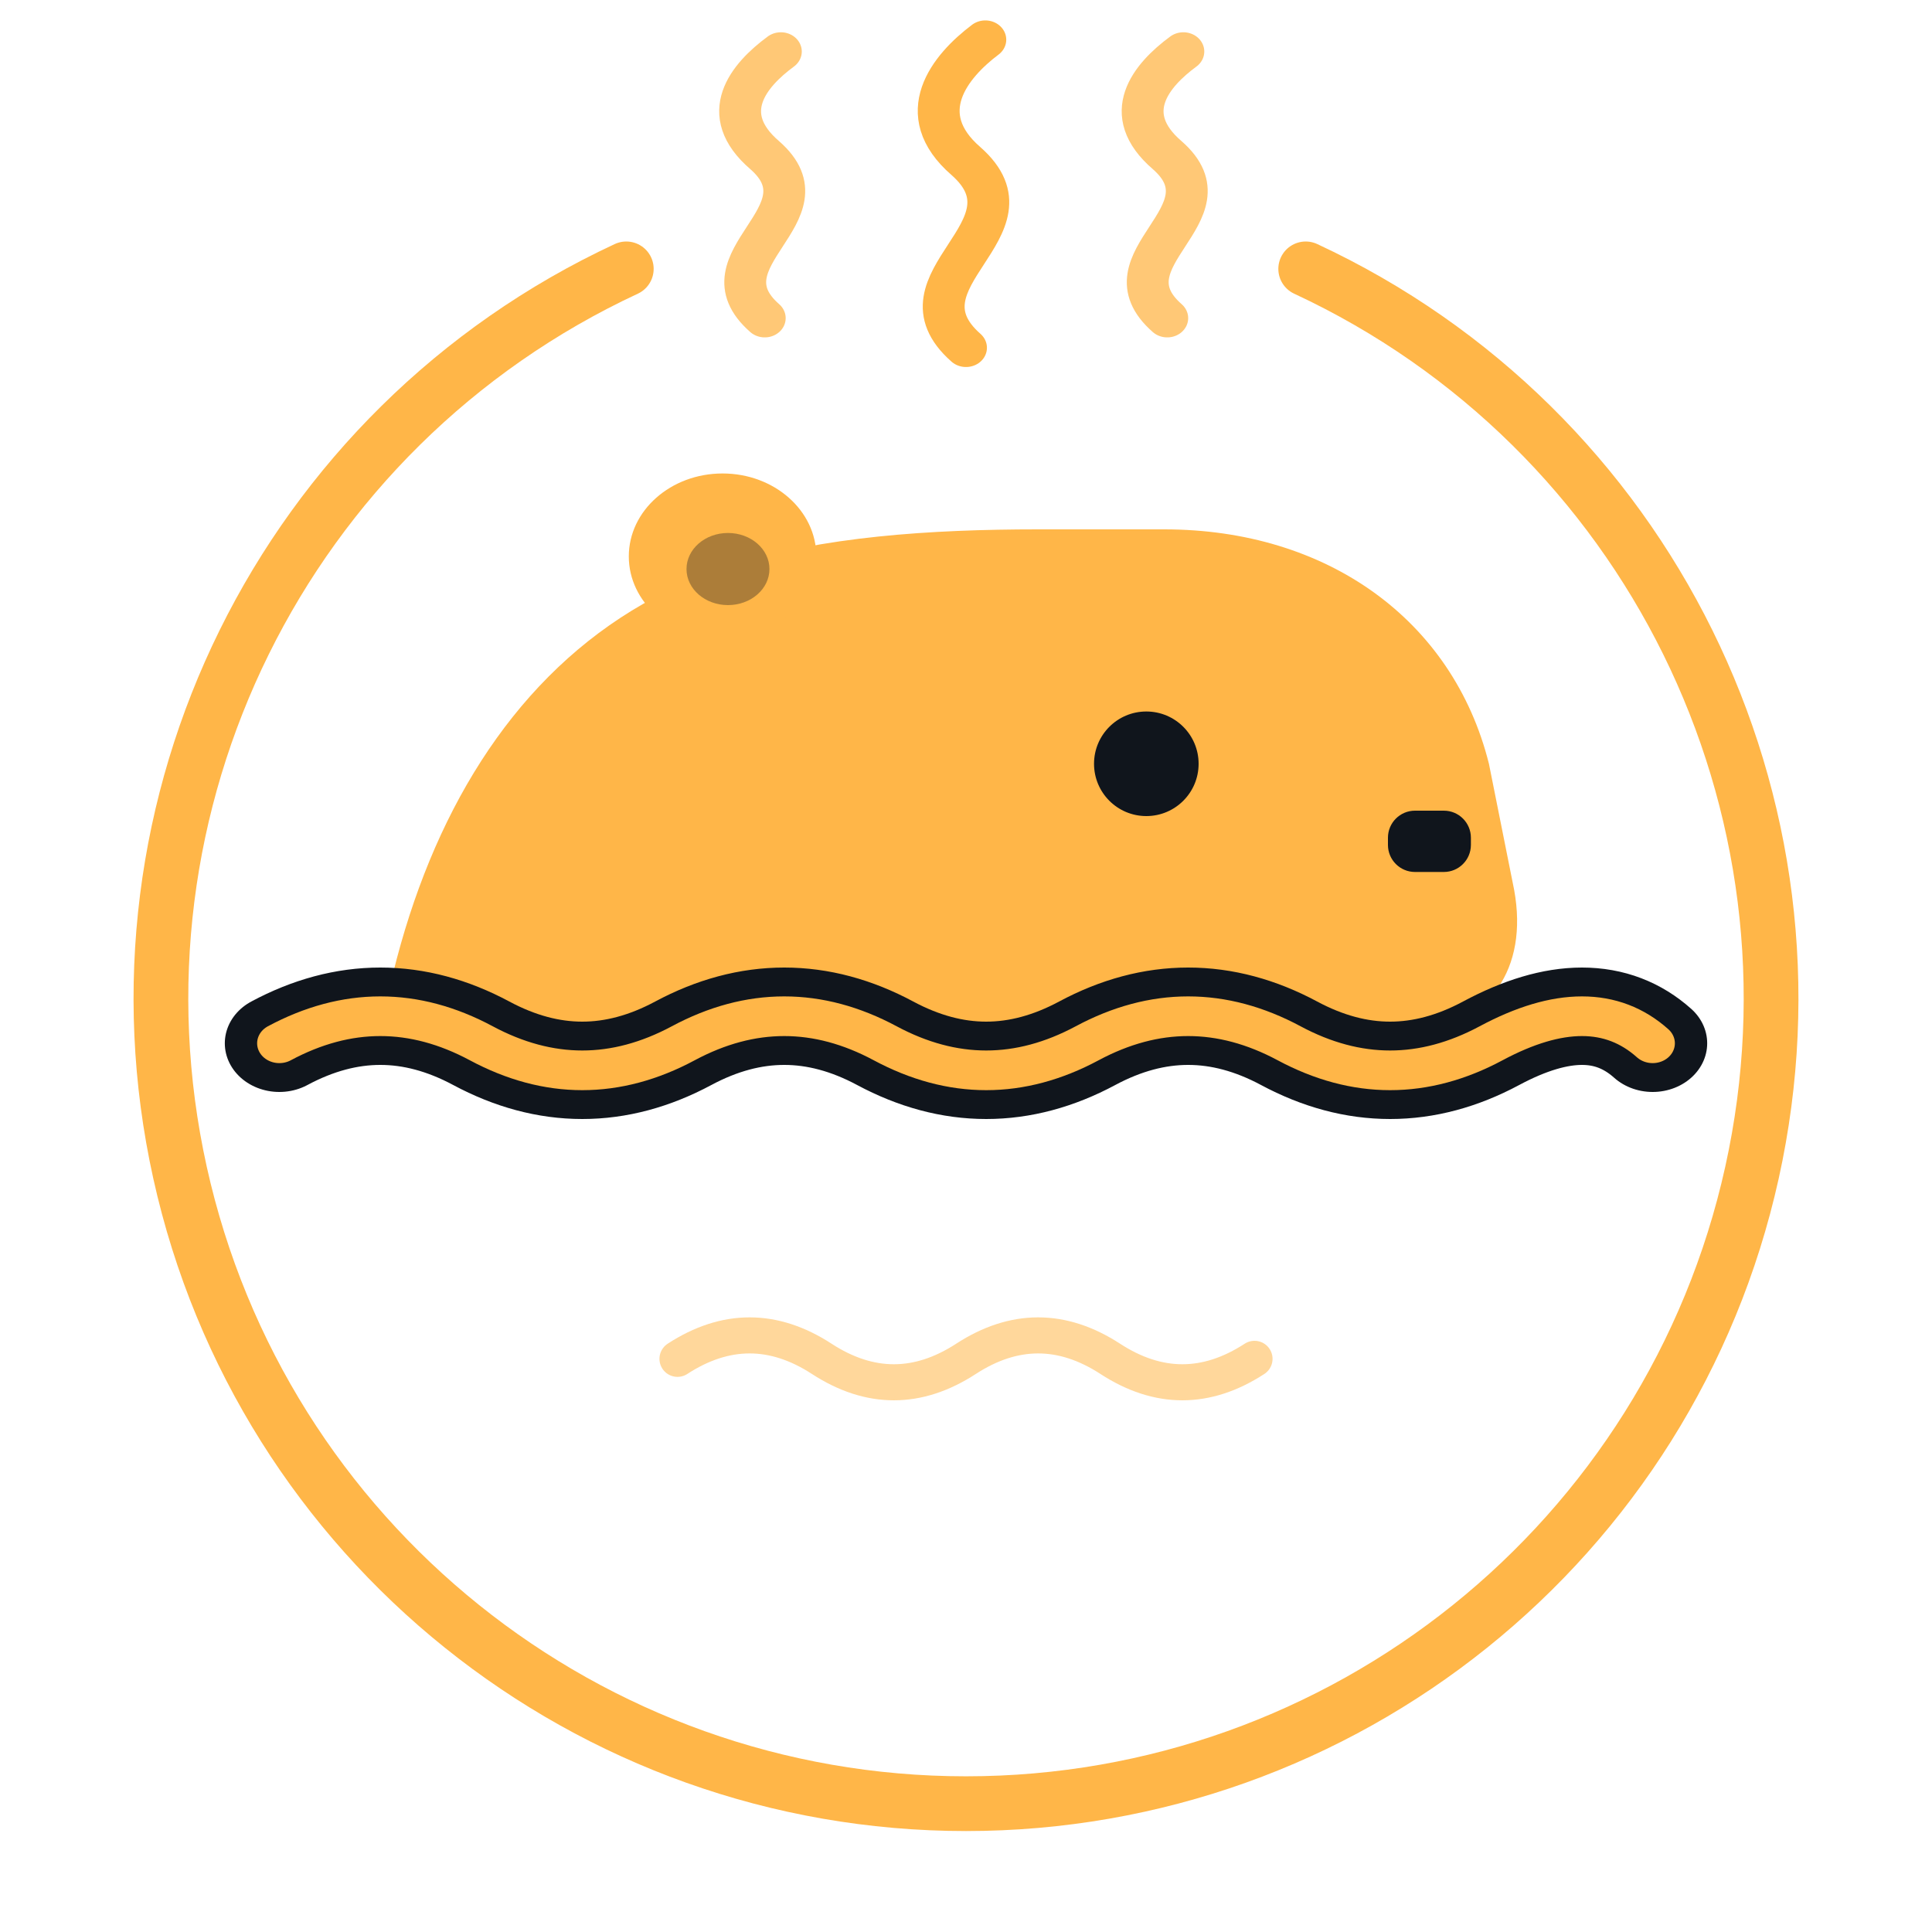
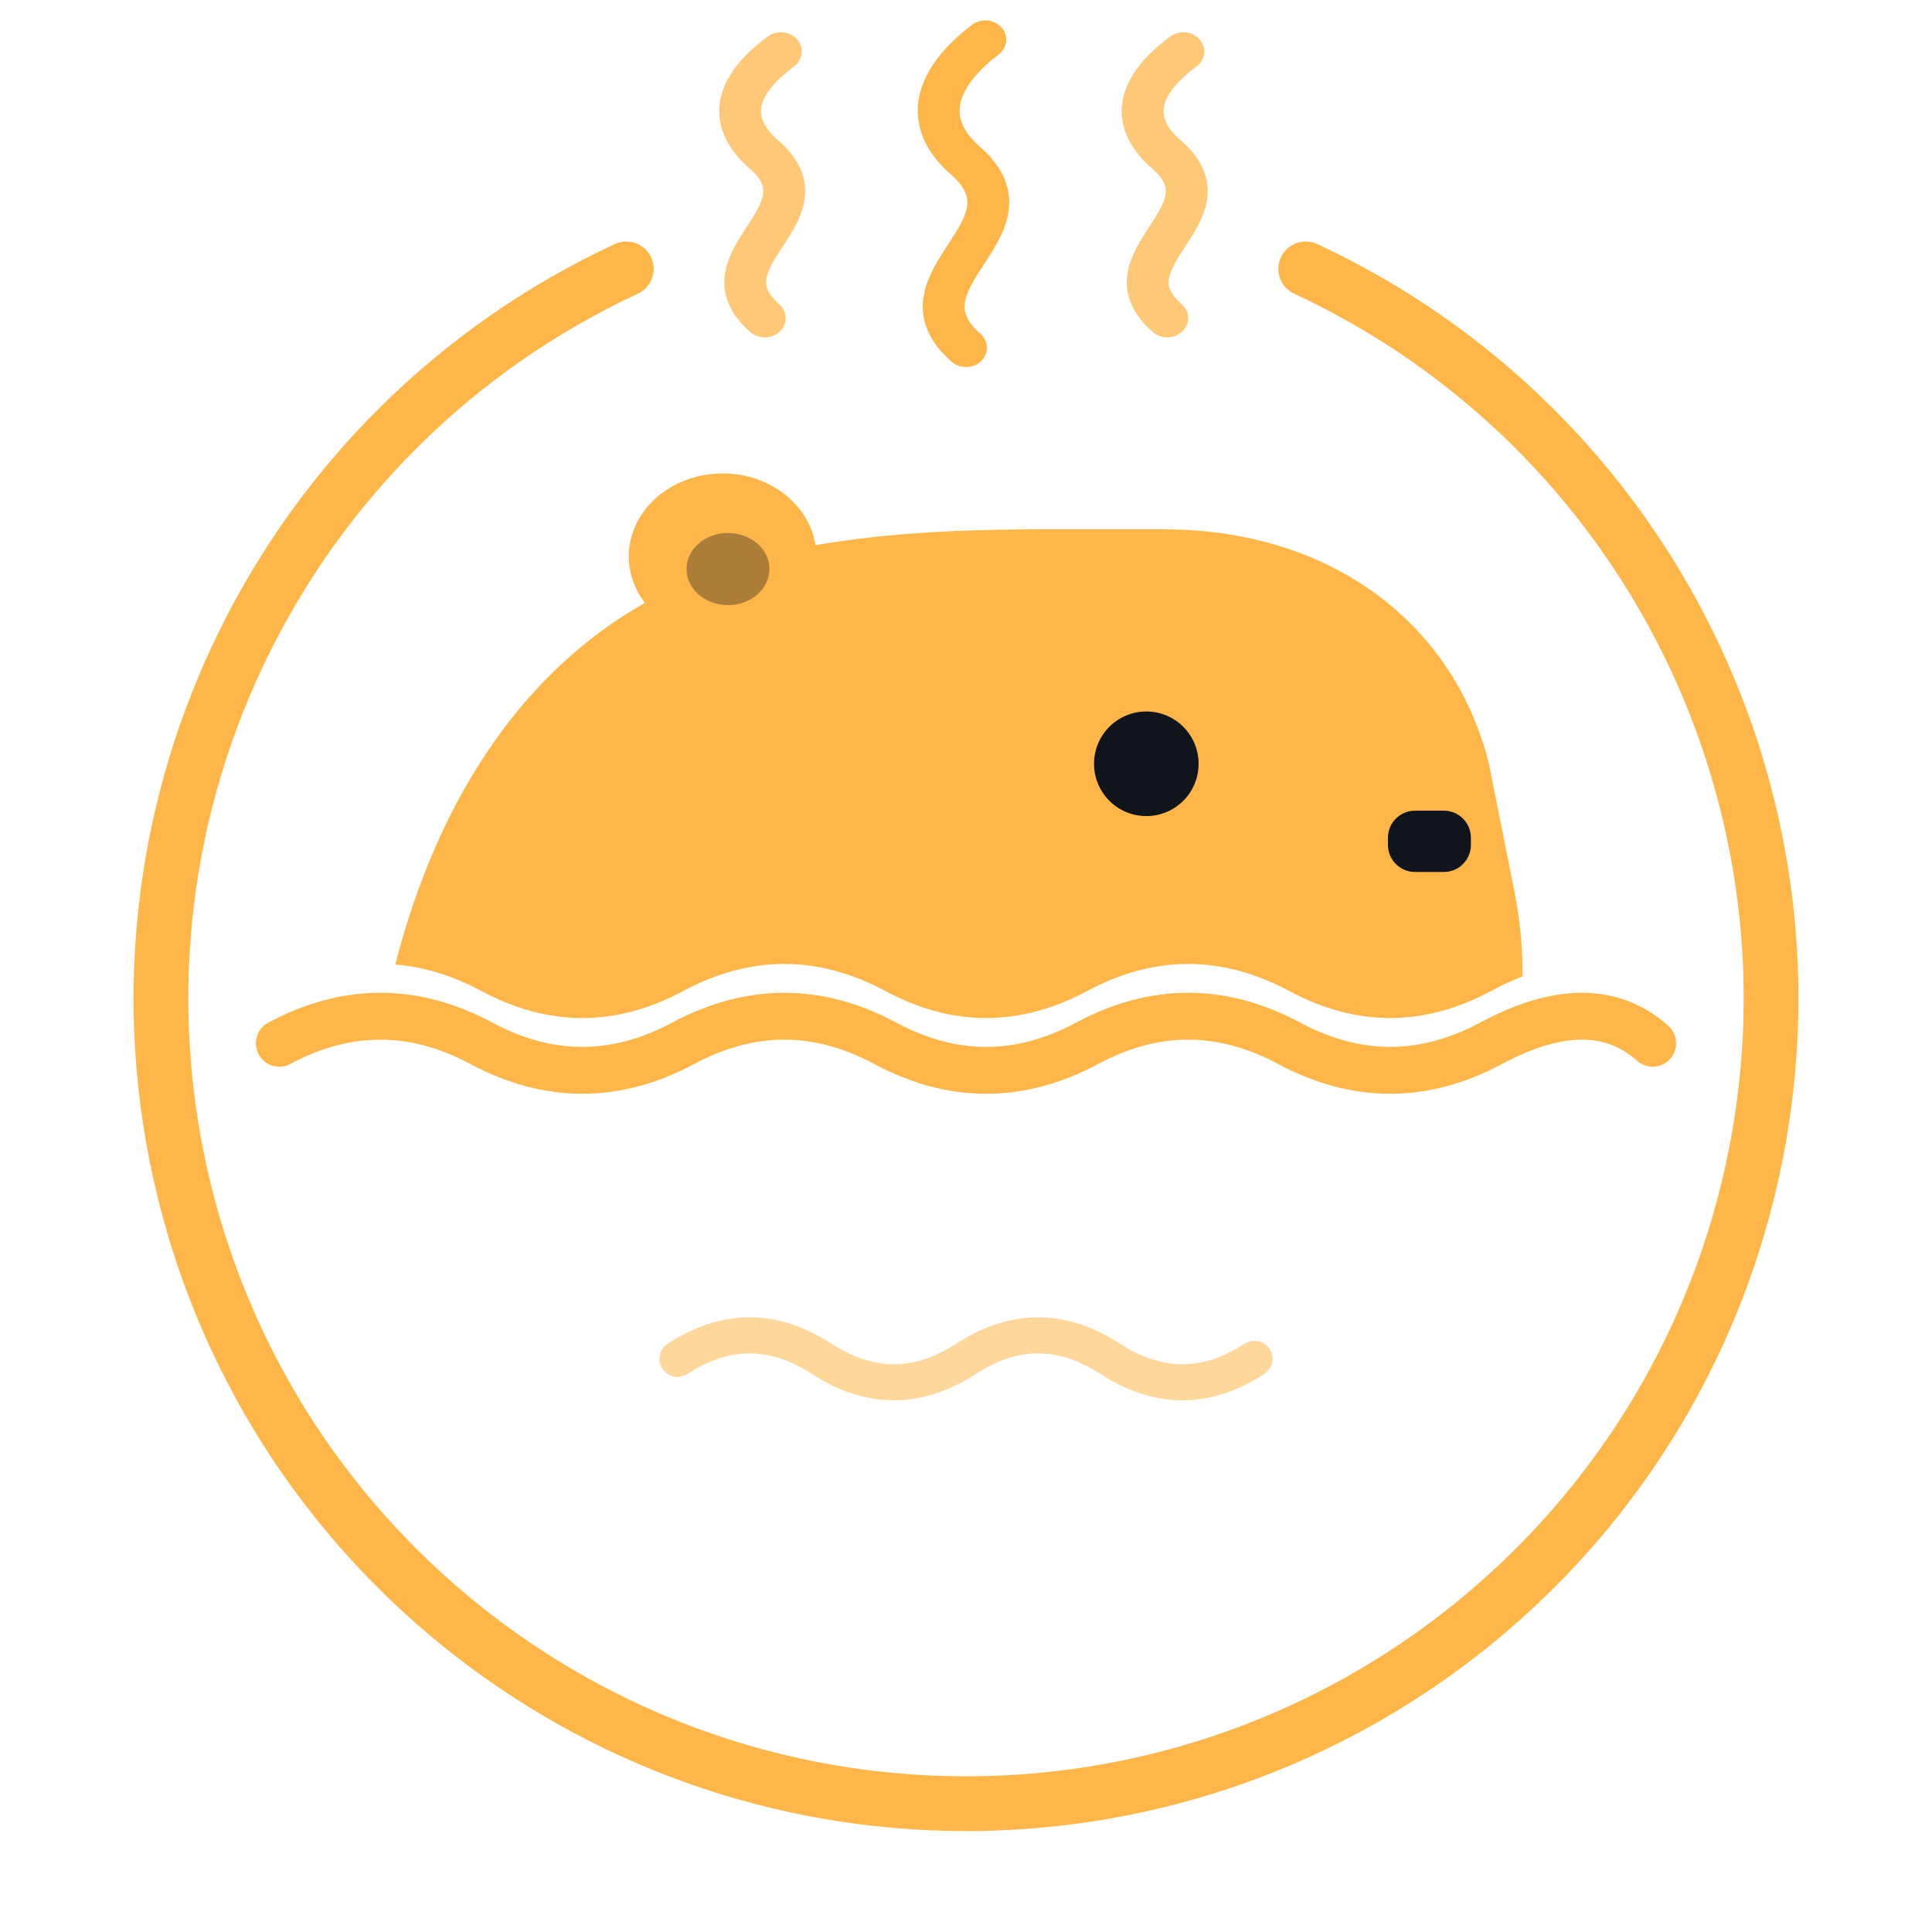
<svg xmlns="http://www.w3.org/2000/svg" viewBox="0 0 120 120" aria-label="かぴばらの湯">
  <defs>
    <clipPath id="yuAbove">
-       <path d="M0 0H120V66.5 q-5 -3 -10 0 t-10 0 t-10 0 t-10 0 t-10 0 t-10 0 t-10 0 t-10 0 t-10 0 t-10 0 t-10 0 t-10 0 Z" />
+       <path d="M21.92 63.6 q5.6 -3 11.2 0 t11.2 0 t11.2 0 t11.2 0 t11.2 0 t11.2 0 t8.96 0 V0 H21.92 Z" />
    </clipPath>
  </defs>
  <g transform="translate(60 62) scale(1.12) translate(-60 -64)">
    <g clip-path="url(#yuAbove)">
-       <path d="M27 84 C25 64 31 45 47 40 C52 38.4 58 38 64 38 L71 38 C80 38 87 43 89 51 L90.4 58 C91.2 62.4 89 65.4 85 66 L81.6 66.4 C80 70 80.6 76 82 84 Z" fill="#ffb648" />
+       <path d="M27 84 C25 64 31 45 47 40 C52 38.4 58 38 64 38 L71 38 C80 38 87 43 89 51 L90.4 58 C91.2 62 91 66 89.6 72 L82 84 Z" fill="#ffb648" />
      <ellipse cx="46.5" cy="39.5" rx="5.2" ry="4.6" fill="#ffb648" />
      <ellipse cx="46.8" cy="40.2" rx="2.3" ry="2" fill="#10151c" opacity=".35" />
      <circle cx="70" cy="51" r="2.9" fill="#10151c" />
      <rect x="83.4" y="53.6" width="4.6" height="3.4" rx="1.5" fill="#10151c" />
    </g>
-     <g transform="translate(60 0) scale(1.12 1) translate(-60 0)" fill="none" stroke-linecap="round">
-       <path d="M26 66.5 q5 -3 10 0 t10 0 t10 0 t10 0 t10 0 t10 0 t8 0" stroke="#10151c" stroke-width="5.4" />
-       <path d="M26 66.5 q5 -3 10 0 t10 0 t10 0 t10 0 t10 0 t10 0 t8 0" stroke="#ffb648" stroke-width="2.2" />
-     </g>
+     <path d="M21.92 66.5 q5.6 -3 11.2 0 t11.2 0 t11.2 0 t11.2 0 t11.2 0 t11.2 0 t8.96 0" fill="none" stroke="#ffb648" stroke-width="2.6" stroke-linecap="round" />
    <path d="M44 84 q4 -2.6 8 0 t8 0 t8 0 t8 0" fill="none" stroke="#ffb648" stroke-width="2" stroke-linecap="round" opacity=".55" />
  </g>
  <path d="M38.9 16.7 A50 50 0 1 0 81.1 16.7" fill="none" stroke="#ffb648" stroke-width="3.4" stroke-linecap="round" />
  <g transform="translate(0 -6) scale(1 .92)" fill="none" stroke="#ffb648" stroke-width="2.6" stroke-linecap="round">
    <path d="M47.5 28 c-4.2 -4 4.2 -7 0 -11 c-3 -2.8 -1 -5.4 1 -7" opacity=".75" />
    <path d="M60 30 c-4.8 -4.6 4.8 -8 0 -12.6 c-3.4 -3.2 -1 -6.4 1.2 -8.2" />
    <path d="M72.5 28 c-4.2 -4 4.2 -7 0 -11 c-3 -2.8 -1 -5.4 1 -7" opacity=".75" />
  </g>
</svg>
